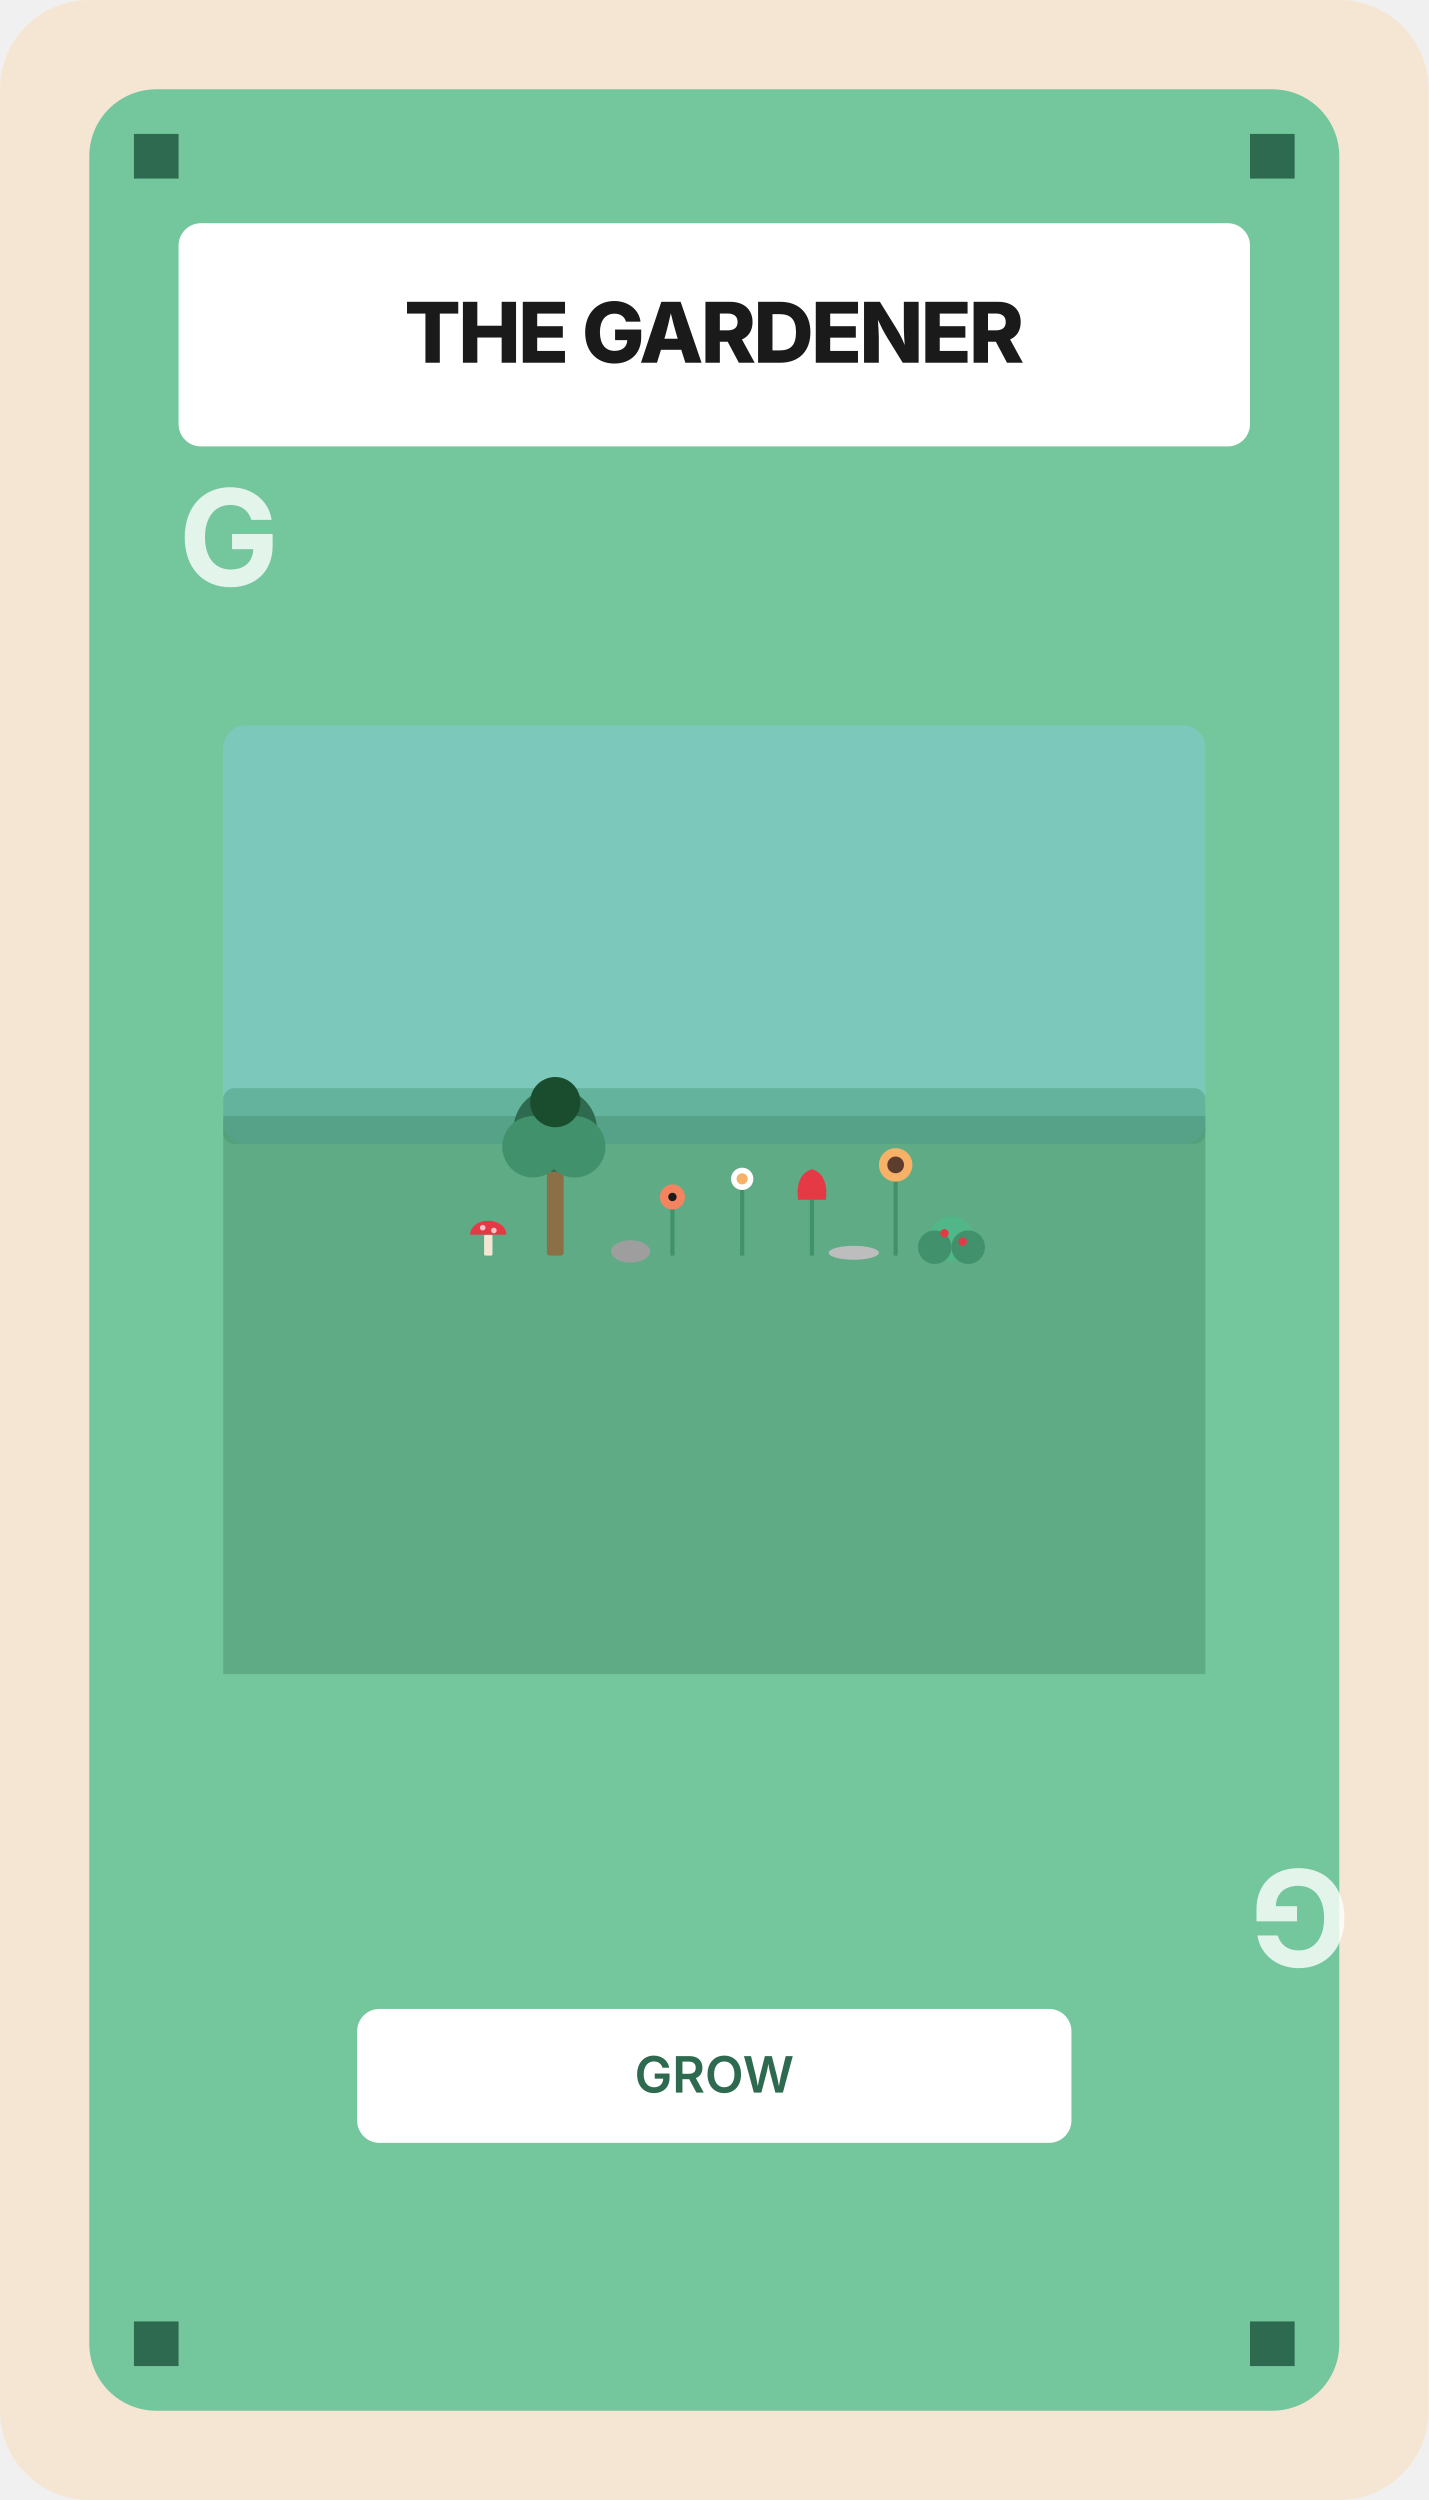
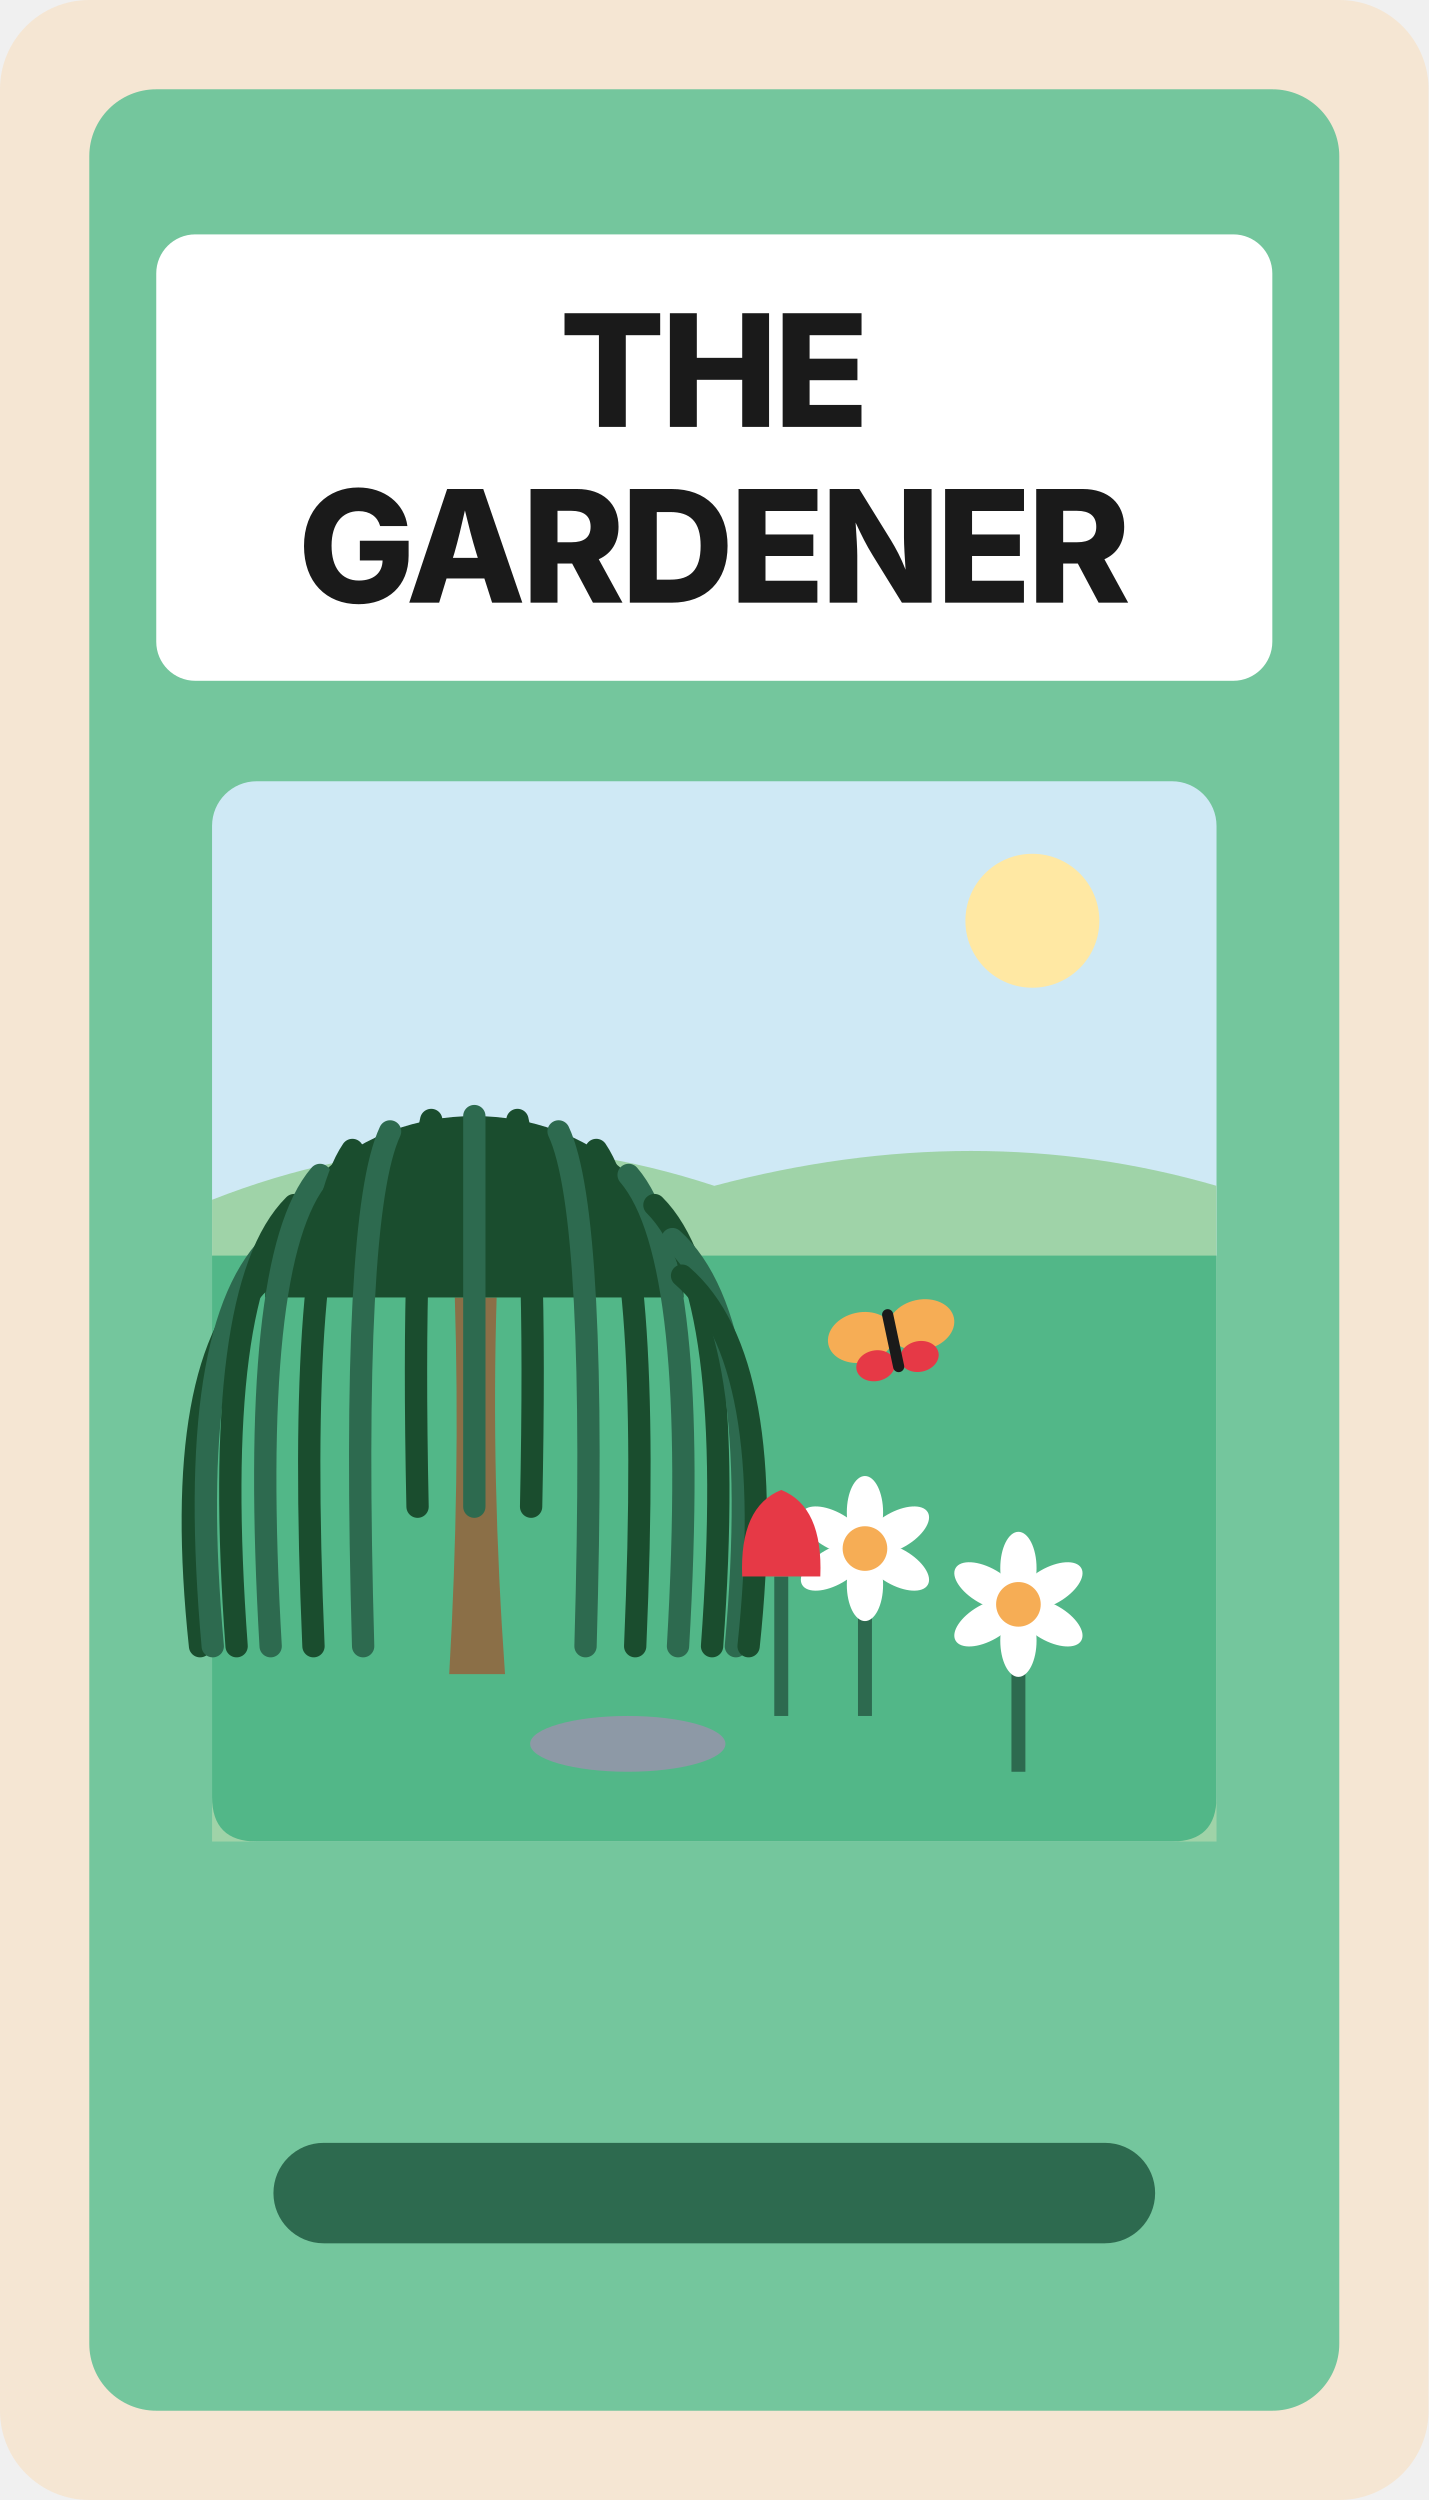
<svg xmlns="http://www.w3.org/2000/svg" width="1024" height="1792" viewBox="0 0 1024 1792">
  <rect width="1024" height="1792" fill="#f5e6d3" rx="64" />
  <rect x="64" y="64" width="896" height="1664" fill="#74c69d" rx="48" />
-   <rect x="96" y="96" width="32" height="32" fill="#2d6a4f" />
-   <rect x="96" y="1664" width="32" height="32" fill="#2d6a4f" />
-   <rect x="896" y="96" width="32" height="32" fill="#2d6a4f" />
-   <rect x="896" y="1664" width="32" height="32" fill="#2d6a4f" />
-   <rect x="128" y="160" width="768" height="160" fill="#ffffff" rx="16" />
-   <text x="512" y="260" font-family="system-ui, -apple-system, sans-serif" font-size="60" font-weight="800" fill="#1a1a1a" text-anchor="middle" letter-spacing="-2">THE GARDENER</text>
-   <rect x="160" y="520" width="704" height="300" fill="#87ceeb" rx="16" opacity="0.4" />
-   <rect x="160" y="800" width="704" height="400" fill="#2d6a4f" rx="0" opacity="0.3" />
-   <rect x="160" y="780" width="704" height="40" fill="#40916c" rx="8" opacity="0.4" />
-   <g transform="translate(512, 900)">
-     <rect x="-120" y="-80" width="12" height="80" fill="#8b6f47" rx="2" />
-     <circle cx="-114" cy="-90" r="30" fill="#2d6a4f" />
-     <circle cx="-130" cy="-78" r="22" fill="#40916c" />
-     <circle cx="-100" cy="-78" r="22" fill="#40916c" />
-     <circle cx="-114" cy="-110" r="18" fill="#1a4d2e" />
-     <line x1="20" y1="0" x2="20" y2="-50" stroke="#40916c" stroke-width="3" />
-     <circle cx="20" cy="-55" r="8" fill="white" />
-     <circle cx="20" cy="-55" r="4" fill="#f7b267" />
-     <line x1="70" y1="0" x2="70" y2="-40" stroke="#40916c" stroke-width="3" />
-     <path d="M60,-40 Q58,-58 70,-62 Q82,-58 80,-40 Z" fill="#e63946" />
-     <line x1="-30" y1="0" x2="-30" y2="-35" stroke="#40916c" stroke-width="3" />
-     <circle cx="-30" cy="-42" r="9" fill="#f4845f" />
-     <circle cx="-30" cy="-42" r="3" fill="#1a1a1a" />
-     <line x1="130" y1="0" x2="130" y2="-60" stroke="#40916c" stroke-width="3" />
-     <circle cx="130" cy="-65" r="12" fill="#f7b267" />
-     <circle cx="130" cy="-65" r="6" fill="#5c3d2e" />
-     <ellipse cx="-60" cy="-3" rx="14" ry="8" fill="#9e9e9e" />
-     <ellipse cx="100" cy="-2" rx="18" ry="5" fill="#bdbdbd" />
-     <rect x="-165" y="-15" width="6" height="15" fill="#f5e6d3" rx="1" />
-     <path d="M-175,-15 A13,10 0 0,1 -149,-15" fill="#e63946" />
-     <circle cx="-166" cy="-20" r="2" fill="rgba(255,255,255,0.7)" />
-     <circle cx="-158" cy="-18" r="2" fill="rgba(255,255,255,0.7)" />
-     <circle cx="170" cy="-12" r="16" fill="#52b788" />
-     <circle cx="158" cy="-6" r="12" fill="#40916c" />
-     <circle cx="182" cy="-6" r="12" fill="#40916c" />
-     <circle cx="165" cy="-16" r="3" fill="#e63946" />
-     <circle cx="178" cy="-10" r="3" fill="#e63946" />
+   <rect x="112" y="168" width="800" height="320" fill="#ffffff" rx="28" />
+   <text x="512" y="306" font-family="system-ui, -apple-system, Segoe UI, sans-serif" font-size="112" font-weight="800" fill="#1a1a1a" text-anchor="middle" letter-spacing="-3">THE</text>
+   <text x="512" y="432" font-family="system-ui, -apple-system, Segoe UI, sans-serif" font-size="112" font-weight="800" fill="#1a1a1a" text-anchor="middle" letter-spacing="-3">GARDENER</text>
+   <rect x="152" y="560" width="720" height="760" fill="#cfe9f5" rx="32" />
+   <path d="M152 860 Q330 790 512 850 Q700 800 872 850 L872 1320 L152 1320 Z" fill="#9fd3a8" />
+   <path d="M152 900 L872 900 L872 1288 Q872 1320 840 1320 L184 1320 Q152 1320 152 1288 Z" fill="#52b788" />
+   <circle cx="740" cy="660" r="48" fill="#ffe8a3" />
+   <path d="M322 1200 Q330 1060 326 930 L356 930 Q352 1060 362 1200 Z" fill="#8b6f47" />
+   <path d="M190 930 A150 130 0 0 1 490 930 Z" fill="#1a4d2e" />
+   <path d="M191.1 914.4 Q121.6 974.4 143.4 1180" fill="none" stroke="#1a4d2e" stroke-width="16" stroke-linecap="round" />
+   <path d="M198.0 888.2 Q131.7 948.2 152.5 1180" fill="none" stroke="#2d6a4f" stroke-width="16" stroke-linecap="round" />
+   <path d="M210.9 863.8 Q150.7 923.8 169.6 1180" fill="none" stroke="#1a4d2e" stroke-width="16" stroke-linecap="round" />
+   <path d="M229.4 842.2 Q177.8 902.2 194.0 1180" fill="none" stroke="#2d6a4f" stroke-width="16" stroke-linecap="round" />
+   <path d="M252.6 824.3 Q211.9 884.3 224.7 1180" fill="none" stroke="#1a4d2e" stroke-width="16" stroke-linecap="round" />
+   <path d="M279.6 811.0 Q251.4 871.0 260.3 1180" fill="none" stroke="#2d6a4f" stroke-width="16" stroke-linecap="round" />
+   <path d="M309.1 802.8 Q294.7 862.8 299.3 1080" fill="none" stroke="#1a4d2e" stroke-width="16" stroke-linecap="round" />
+   <path d="M340.0 800.0 Q340.0 860.0 340.0 1080" fill="none" stroke="#2d6a4f" stroke-width="16" stroke-linecap="round" />
+   <path d="M370.9 802.8 Q385.3 862.8 380.7 1080" fill="none" stroke="#1a4d2e" stroke-width="16" stroke-linecap="round" />
+   <path d="M400.4 811.0 Q428.6 871.0 419.7 1180" fill="none" stroke="#2d6a4f" stroke-width="16" stroke-linecap="round" />
+   <path d="M427.4 824.3 Q468.1 884.3 455.3 1180" fill="none" stroke="#1a4d2e" stroke-width="16" stroke-linecap="round" />
+   <path d="M450.6 842.2 Q502.2 902.2 486.0 1180" fill="none" stroke="#2d6a4f" stroke-width="16" stroke-linecap="round" />
+   <path d="M469.1 863.8 Q529.3 923.8 510.4 1180" fill="none" stroke="#1a4d2e" stroke-width="16" stroke-linecap="round" />
+   <path d="M482.0 888.2 Q548.3 948.2 527.5 1180" fill="none" stroke="#2d6a4f" stroke-width="16" stroke-linecap="round" />
+   <path d="M488.9 914.4 Q558.4 974.4 536.6 1180" fill="none" stroke="#1a4d2e" stroke-width="16" stroke-linecap="round" />
+   <path d="M620 1230 L620 1110" stroke="#2d6a4f" stroke-width="10" />
+   <ellipse cx="620" cy="1084" rx="13" ry="26" fill="#ffffff" transform="rotate(0 620 1110)" />
+   <ellipse cx="620" cy="1084" rx="13" ry="26" fill="#ffffff" transform="rotate(60 620 1110)" />
+   <ellipse cx="620" cy="1084" rx="13" ry="26" fill="#ffffff" transform="rotate(120 620 1110)" />
+   <ellipse cx="620" cy="1084" rx="13" ry="26" fill="#ffffff" transform="rotate(180 620 1110)" />
+   <ellipse cx="620" cy="1084" rx="13" ry="26" fill="#ffffff" transform="rotate(240 620 1110)" />
+   <ellipse cx="620" cy="1084" rx="13" ry="26" fill="#ffffff" transform="rotate(300 620 1110)" />
+   <circle cx="620" cy="1110" r="16" fill="#f6ad55" />
+   <path d="M730 1270 L730 1150" stroke="#2d6a4f" stroke-width="10" />
+   <ellipse cx="730" cy="1124" rx="13" ry="26" fill="#ffffff" transform="rotate(0 730 1150)" />
+   <ellipse cx="730" cy="1124" rx="13" ry="26" fill="#ffffff" transform="rotate(60 730 1150)" />
+   <ellipse cx="730" cy="1124" rx="13" ry="26" fill="#ffffff" transform="rotate(120 730 1150)" />
+   <ellipse cx="730" cy="1124" rx="13" ry="26" fill="#ffffff" transform="rotate(180 730 1150)" />
+   <ellipse cx="730" cy="1124" rx="13" ry="26" fill="#ffffff" transform="rotate(240 730 1150)" />
+   <ellipse cx="730" cy="1124" rx="13" ry="26" fill="#ffffff" transform="rotate(300 730 1150)" />
+   <circle cx="730" cy="1150" r="16" fill="#f6ad55" />
+   <path d="M560 1230 L560 1130" stroke="#2d6a4f" stroke-width="10" />
+   <path d="M532 1130 Q530 1080 560 1068 Q590 1080 588 1130 Z" fill="#e63946" />
+   <ellipse cx="450" cy="1250" rx="70" ry="20" fill="#8d99a6" />
+   <g transform="translate(640 960) rotate(-12)">
+     <ellipse cx="-22" cy="-6" rx="24" ry="18" fill="#f6ad55" />
+     <ellipse cx="22" cy="-6" rx="24" ry="18" fill="#f6ad55" />
+     <ellipse cx="-16" cy="16" rx="14" ry="11" fill="#e63946" />
+     <ellipse cx="16" cy="16" rx="14" ry="11" fill="#e63946" />
+     <rect x="-4" y="-22" width="8" height="46" rx="4" fill="#1a1a1a" />
  </g>
-   <rect x="256" y="1440" width="512" height="96" fill="#ffffff" rx="16" />
-   <text x="512" y="1500" font-family="system-ui, -apple-system, sans-serif" font-size="36" font-weight="600" fill="#2d6a4f" text-anchor="middle">GROW</text>
-   <text x="128" y="420" font-family="system-ui, -apple-system, sans-serif" font-size="96" font-weight="700" fill="#ffffff" opacity="0.8">G</text>
-   <text x="896" y="1420" font-family="system-ui, -apple-system, sans-serif" font-size="96" font-weight="700" fill="#ffffff" opacity="0.8" text-anchor="end" transform="rotate(180, 896, 1380)">G</text>
+   <rect x="196" y="1536" width="632" height="72" fill="#2d6a4f" rx="36" />
</svg>
